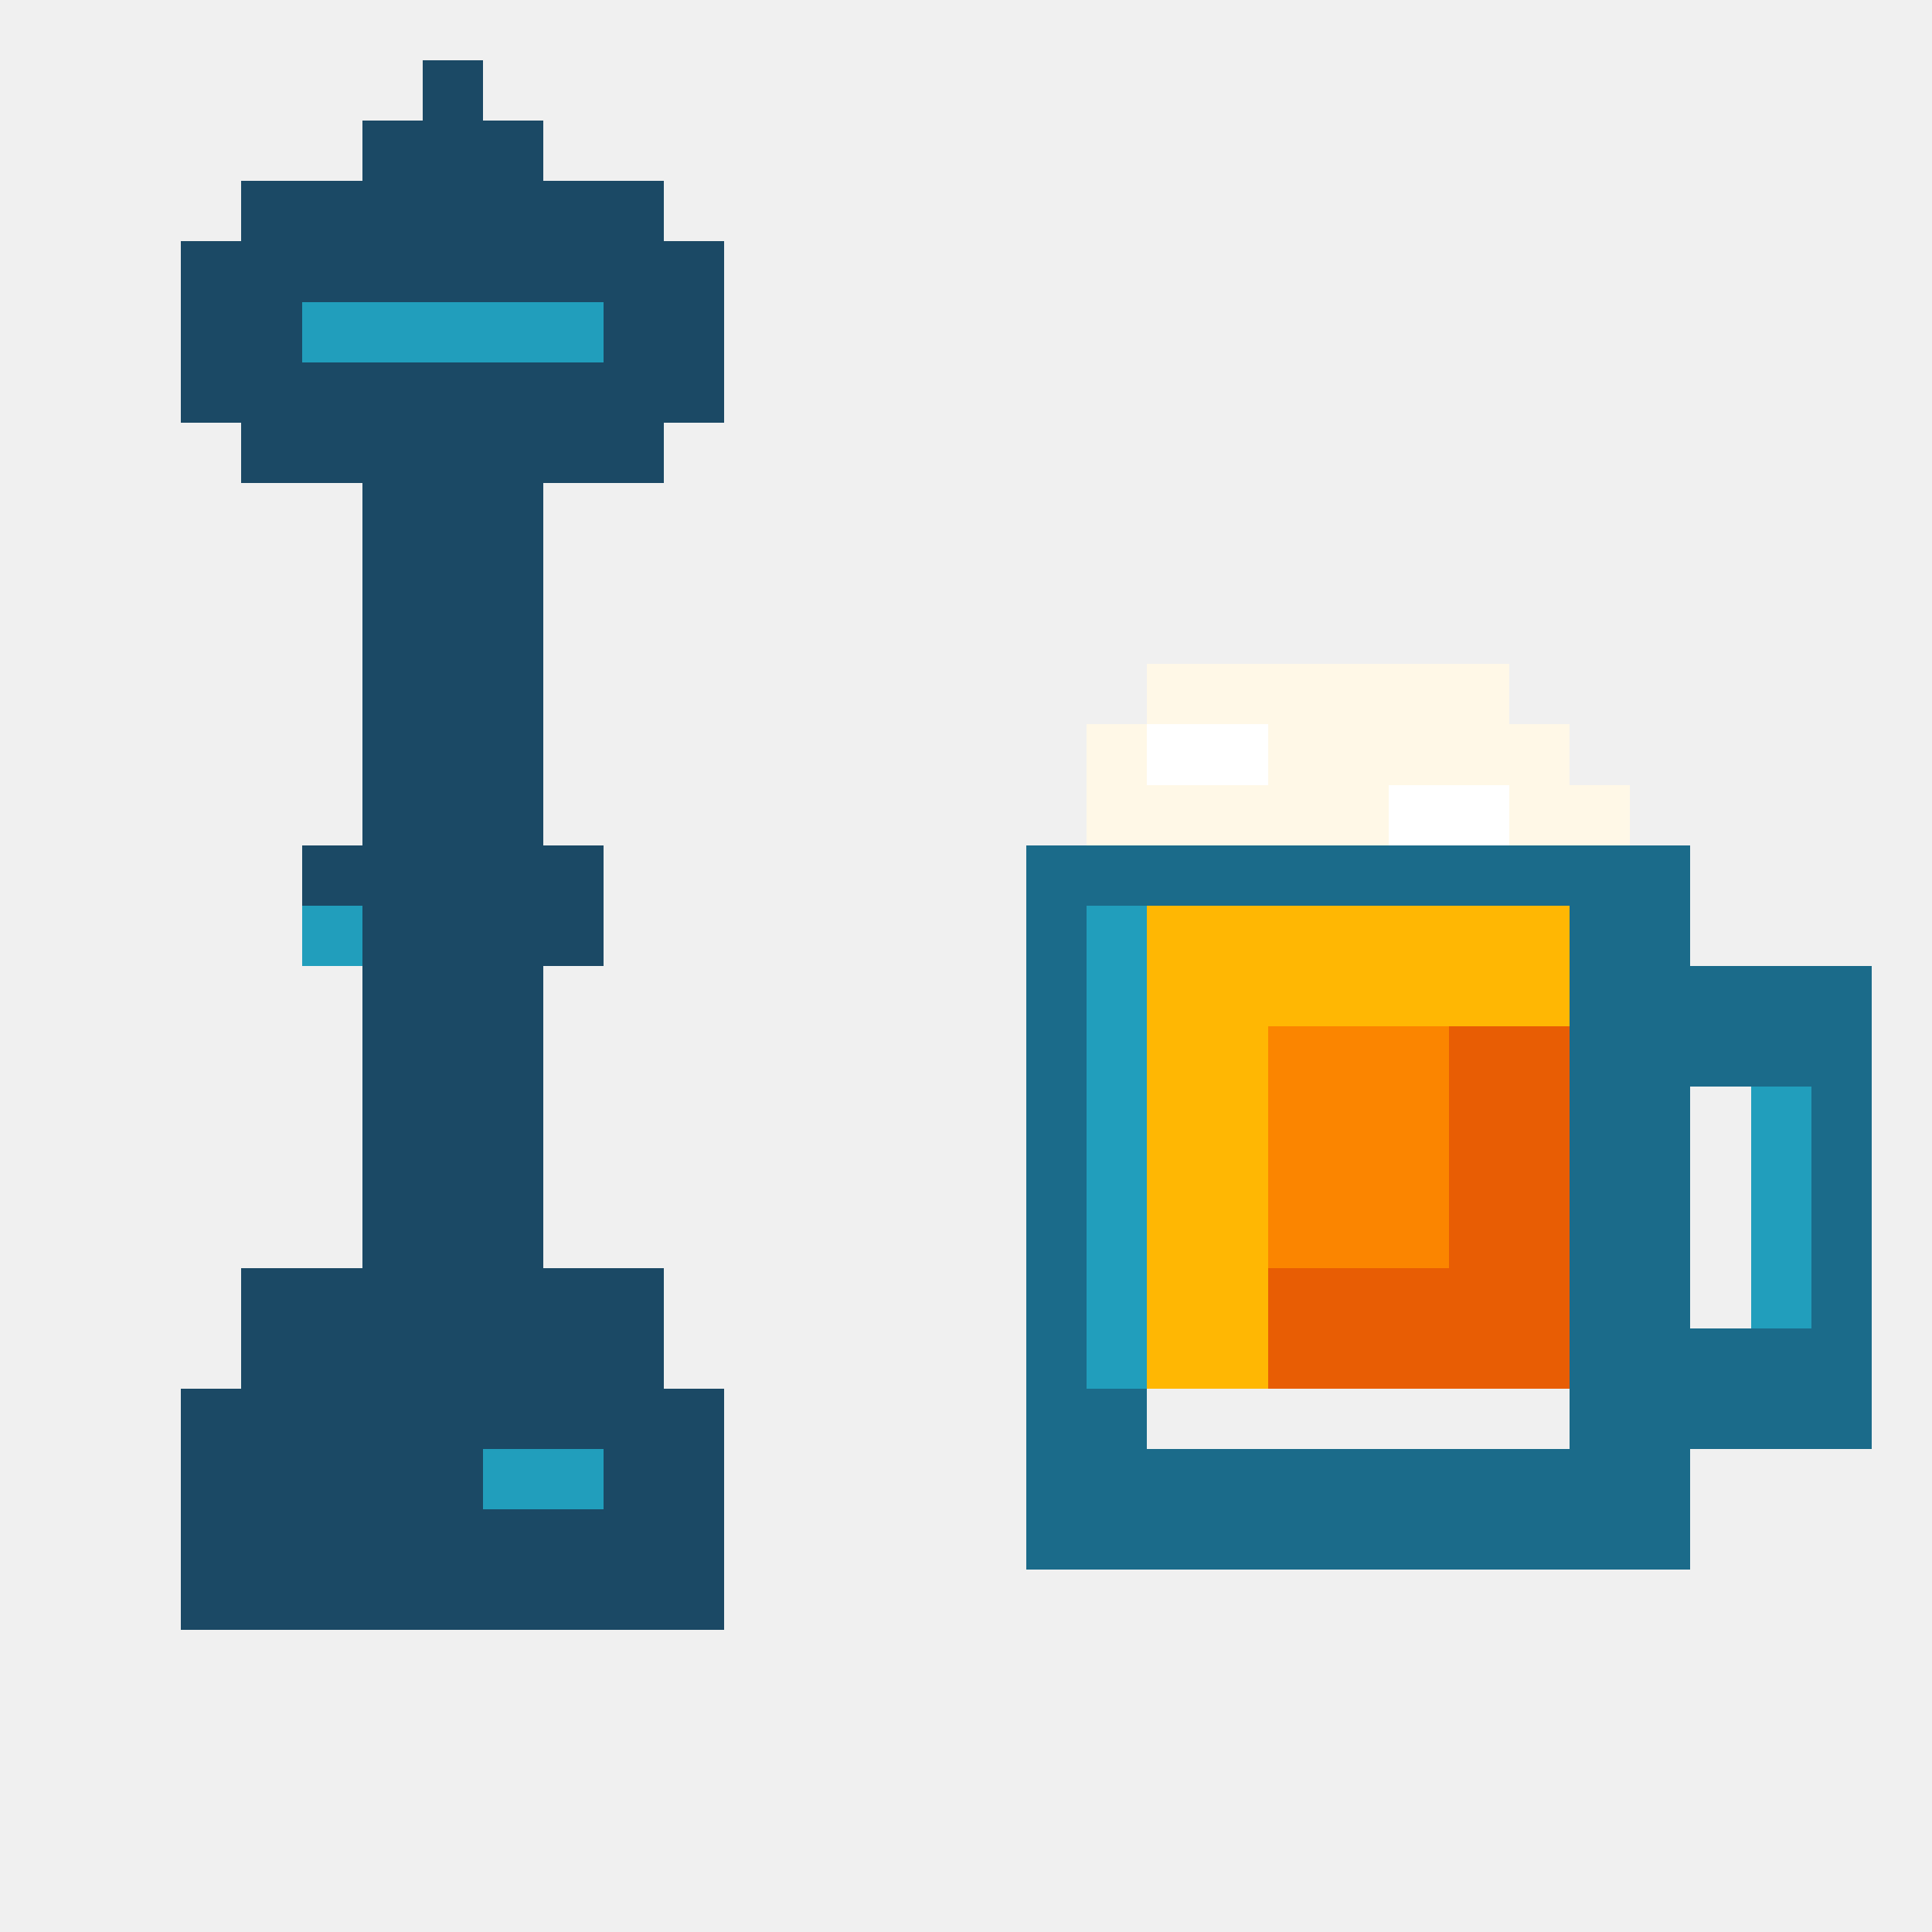
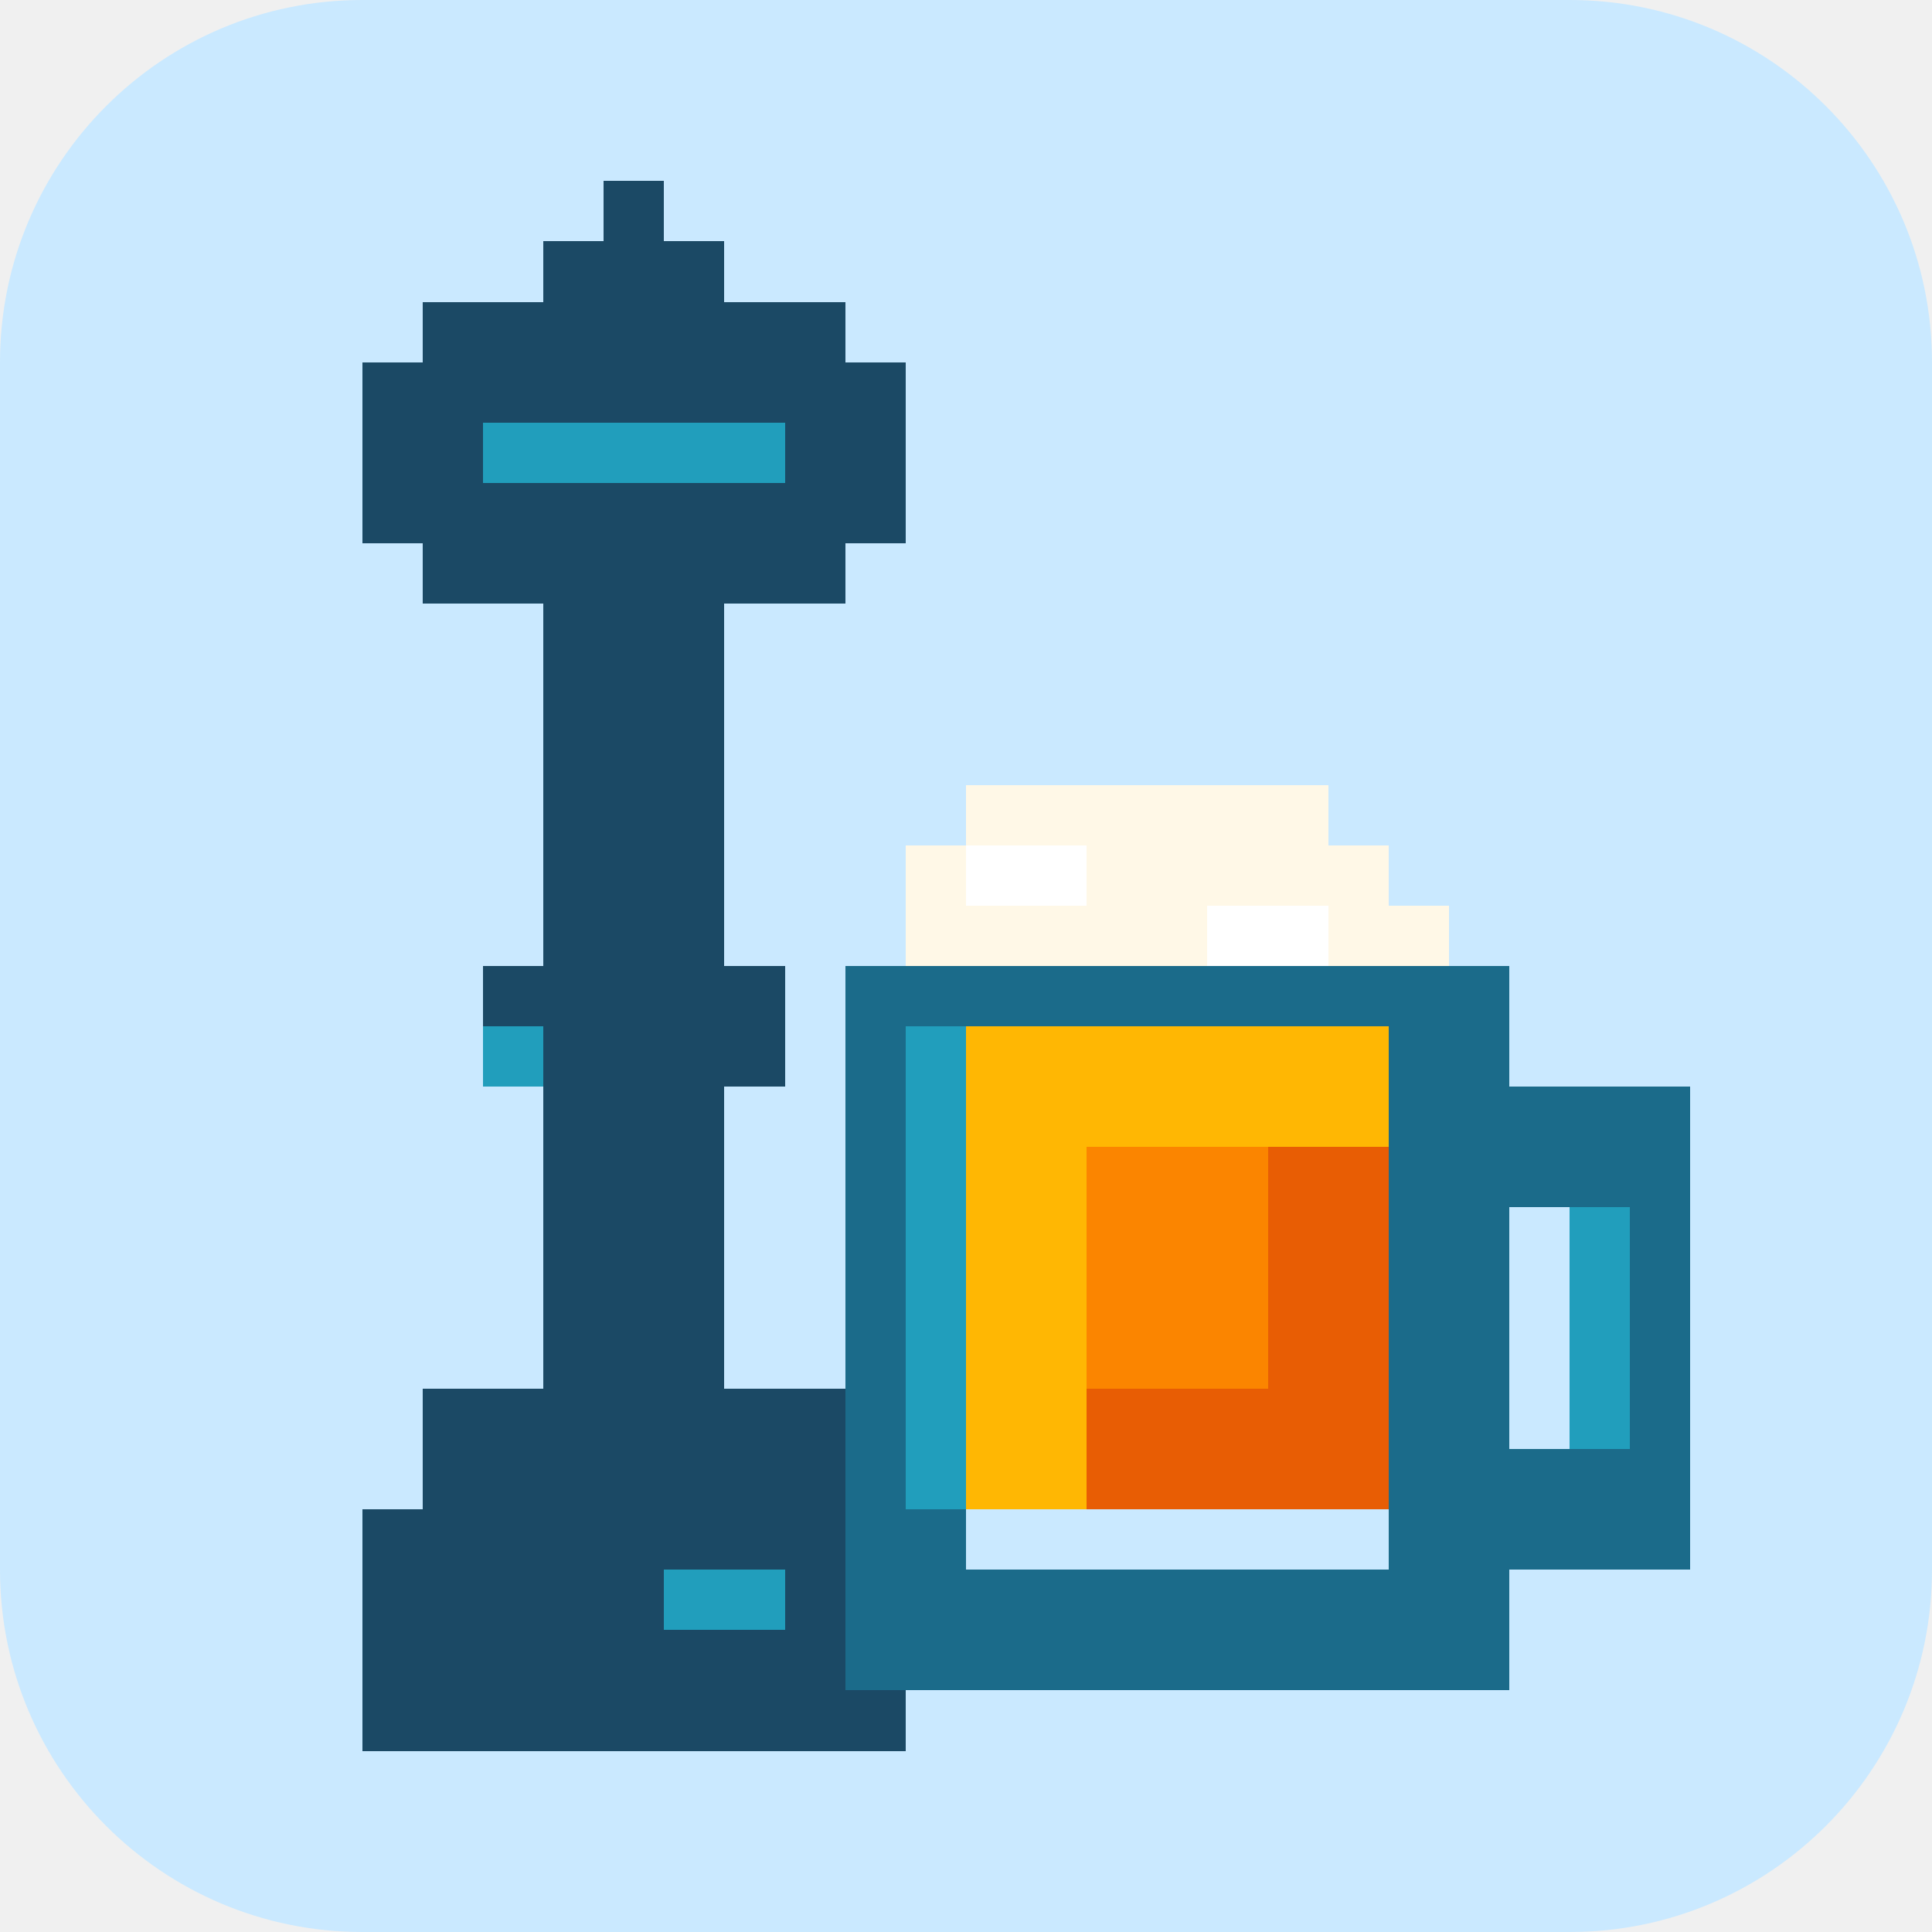
<svg xmlns="http://www.w3.org/2000/svg" viewBox="0 0 32 32" shape-rendering="crispEdges">
+   <rect x="0" y="0" width="32" height="32" rx="6" ry="6" fill="#cae9ff" shape-rendering="geometricPrecision" />
  <g fill="#1b4965">
-     <rect x="7" y="1" width="1" height="1" />
-     <rect x="6" y="2" width="3" height="1" />
-     <rect x="4" y="3" width="7" height="1" />
-     <rect x="3" y="4" width="9" height="3" />
-     <rect x="4" y="7" width="7" height="1" />
-     <rect x="6" y="8" width="3" height="6" />
-     <rect x="5" y="14" width="5" height="2" />
-     <rect x="6" y="16" width="3" height="5" />
-     <rect x="4" y="21" width="7" height="2" />
-     <rect x="3" y="23" width="9" height="4" />
+     <rect x="10" y="3" width="1" height="1" />
+     <rect x="9" y="4" width="3" height="1" />
+     <rect x="7" y="5" width="7" height="1" />
+     <rect x="6" y="6" width="9" height="3" />
+     <rect x="7" y="9" width="7" height="1" />
+     <rect x="9" y="10" width="3" height="6" />
+     <rect x="8" y="16" width="5" height="2" />
+     <rect x="9" y="18" width="3" height="5" />
+     <rect x="7" y="23" width="7" height="2" />
+     <rect x="6" y="25" width="9" height="4" />
  </g>
  <g fill="#219ebc">
-     <rect x="5" y="5" width="5" height="1" />
-     <rect x="5" y="15" width="1" height="1" />
-     <rect x="8" y="24" width="2" height="1" />
+     <rect x="8" y="7" width="5" height="1" />
+     <rect x="8" y="17" width="1" height="1" />
+     <rect x="11" y="26" width="2" height="1" />
  </g>
  <g fill="#fff8e7">
-     <rect x="19" y="11" width="6" height="1" />
-     <rect x="18" y="12" width="8" height="1" />
-     <rect x="18" y="13" width="9" height="2" />
+     <rect x="16" y="13" width="6" height="1" />
+     <rect x="15" y="14" width="8" height="1" />
+     <rect x="15" y="15" width="9" height="2" />
  </g>
  <g fill="#ffffff">
-     <rect x="19" y="12" width="2" height="1" />
-     <rect x="23" y="13" width="2" height="1" />
+     <rect x="16" y="14" width="2" height="1" />
+     <rect x="20" y="15" width="2" height="1" />
  </g>
  <g fill="#ffb703">
-     <rect x="19" y="15" width="2" height="8" />
-     <rect x="19" y="15" width="7" height="2" />
+     <rect x="16" y="17" width="2" height="8" />
+     <rect x="16" y="17" width="7" height="2" />
  </g>
  <g fill="#fb8500">
-     <rect x="21" y="17" width="5" height="6" />
+     <rect x="18" y="19" width="5" height="6" />
  </g>
  <g fill="#e85d04">
-     <rect x="24" y="17" width="2" height="6" />
-     <rect x="21" y="21" width="5" height="2" />
+     <rect x="21" y="19" width="2" height="6" />
+     <rect x="18" y="23" width="5" height="2" />
  </g>
  <g fill="#1b6b8a">
-     <rect x="17" y="14" width="2" height="11" />
-     <rect x="26" y="14" width="2" height="11" />
-     <rect x="17" y="24" width="11" height="2" />
-     <rect x="18" y="14" width="9" height="1" />
+     <rect x="14" y="16" width="2" height="11" />
+     <rect x="23" y="16" width="2" height="11" />
+     <rect x="14" y="26" width="11" height="2" />
+     <rect x="15" y="16" width="9" height="1" />
  </g>
-   <rect x="18" y="15" width="1" height="8" fill="#219ebc" />
+   <rect x="15" y="17" width="1" height="8" fill="#219ebc" />
  <g fill="#1b6b8a">
-     <rect x="28" y="16" width="2" height="2" />
-     <rect x="29" y="16" width="2" height="2" />
-     <rect x="30" y="18" width="1" height="4" />
-     <rect x="29" y="22" width="2" height="2" />
-     <rect x="28" y="22" width="2" height="2" />
+     <rect x="25" y="18" width="2" height="2" />
+     <rect x="26" y="18" width="2" height="2" />
+     <rect x="27" y="20" width="1" height="4" />
+     <rect x="26" y="24" width="2" height="2" />
+     <rect x="25" y="24" width="2" height="2" />
  </g>
-   <rect x="29" y="18" width="1" height="4" fill="#219ebc" />
+   <rect x="26" y="20" width="1" height="4" fill="#219ebc" />
</svg>
